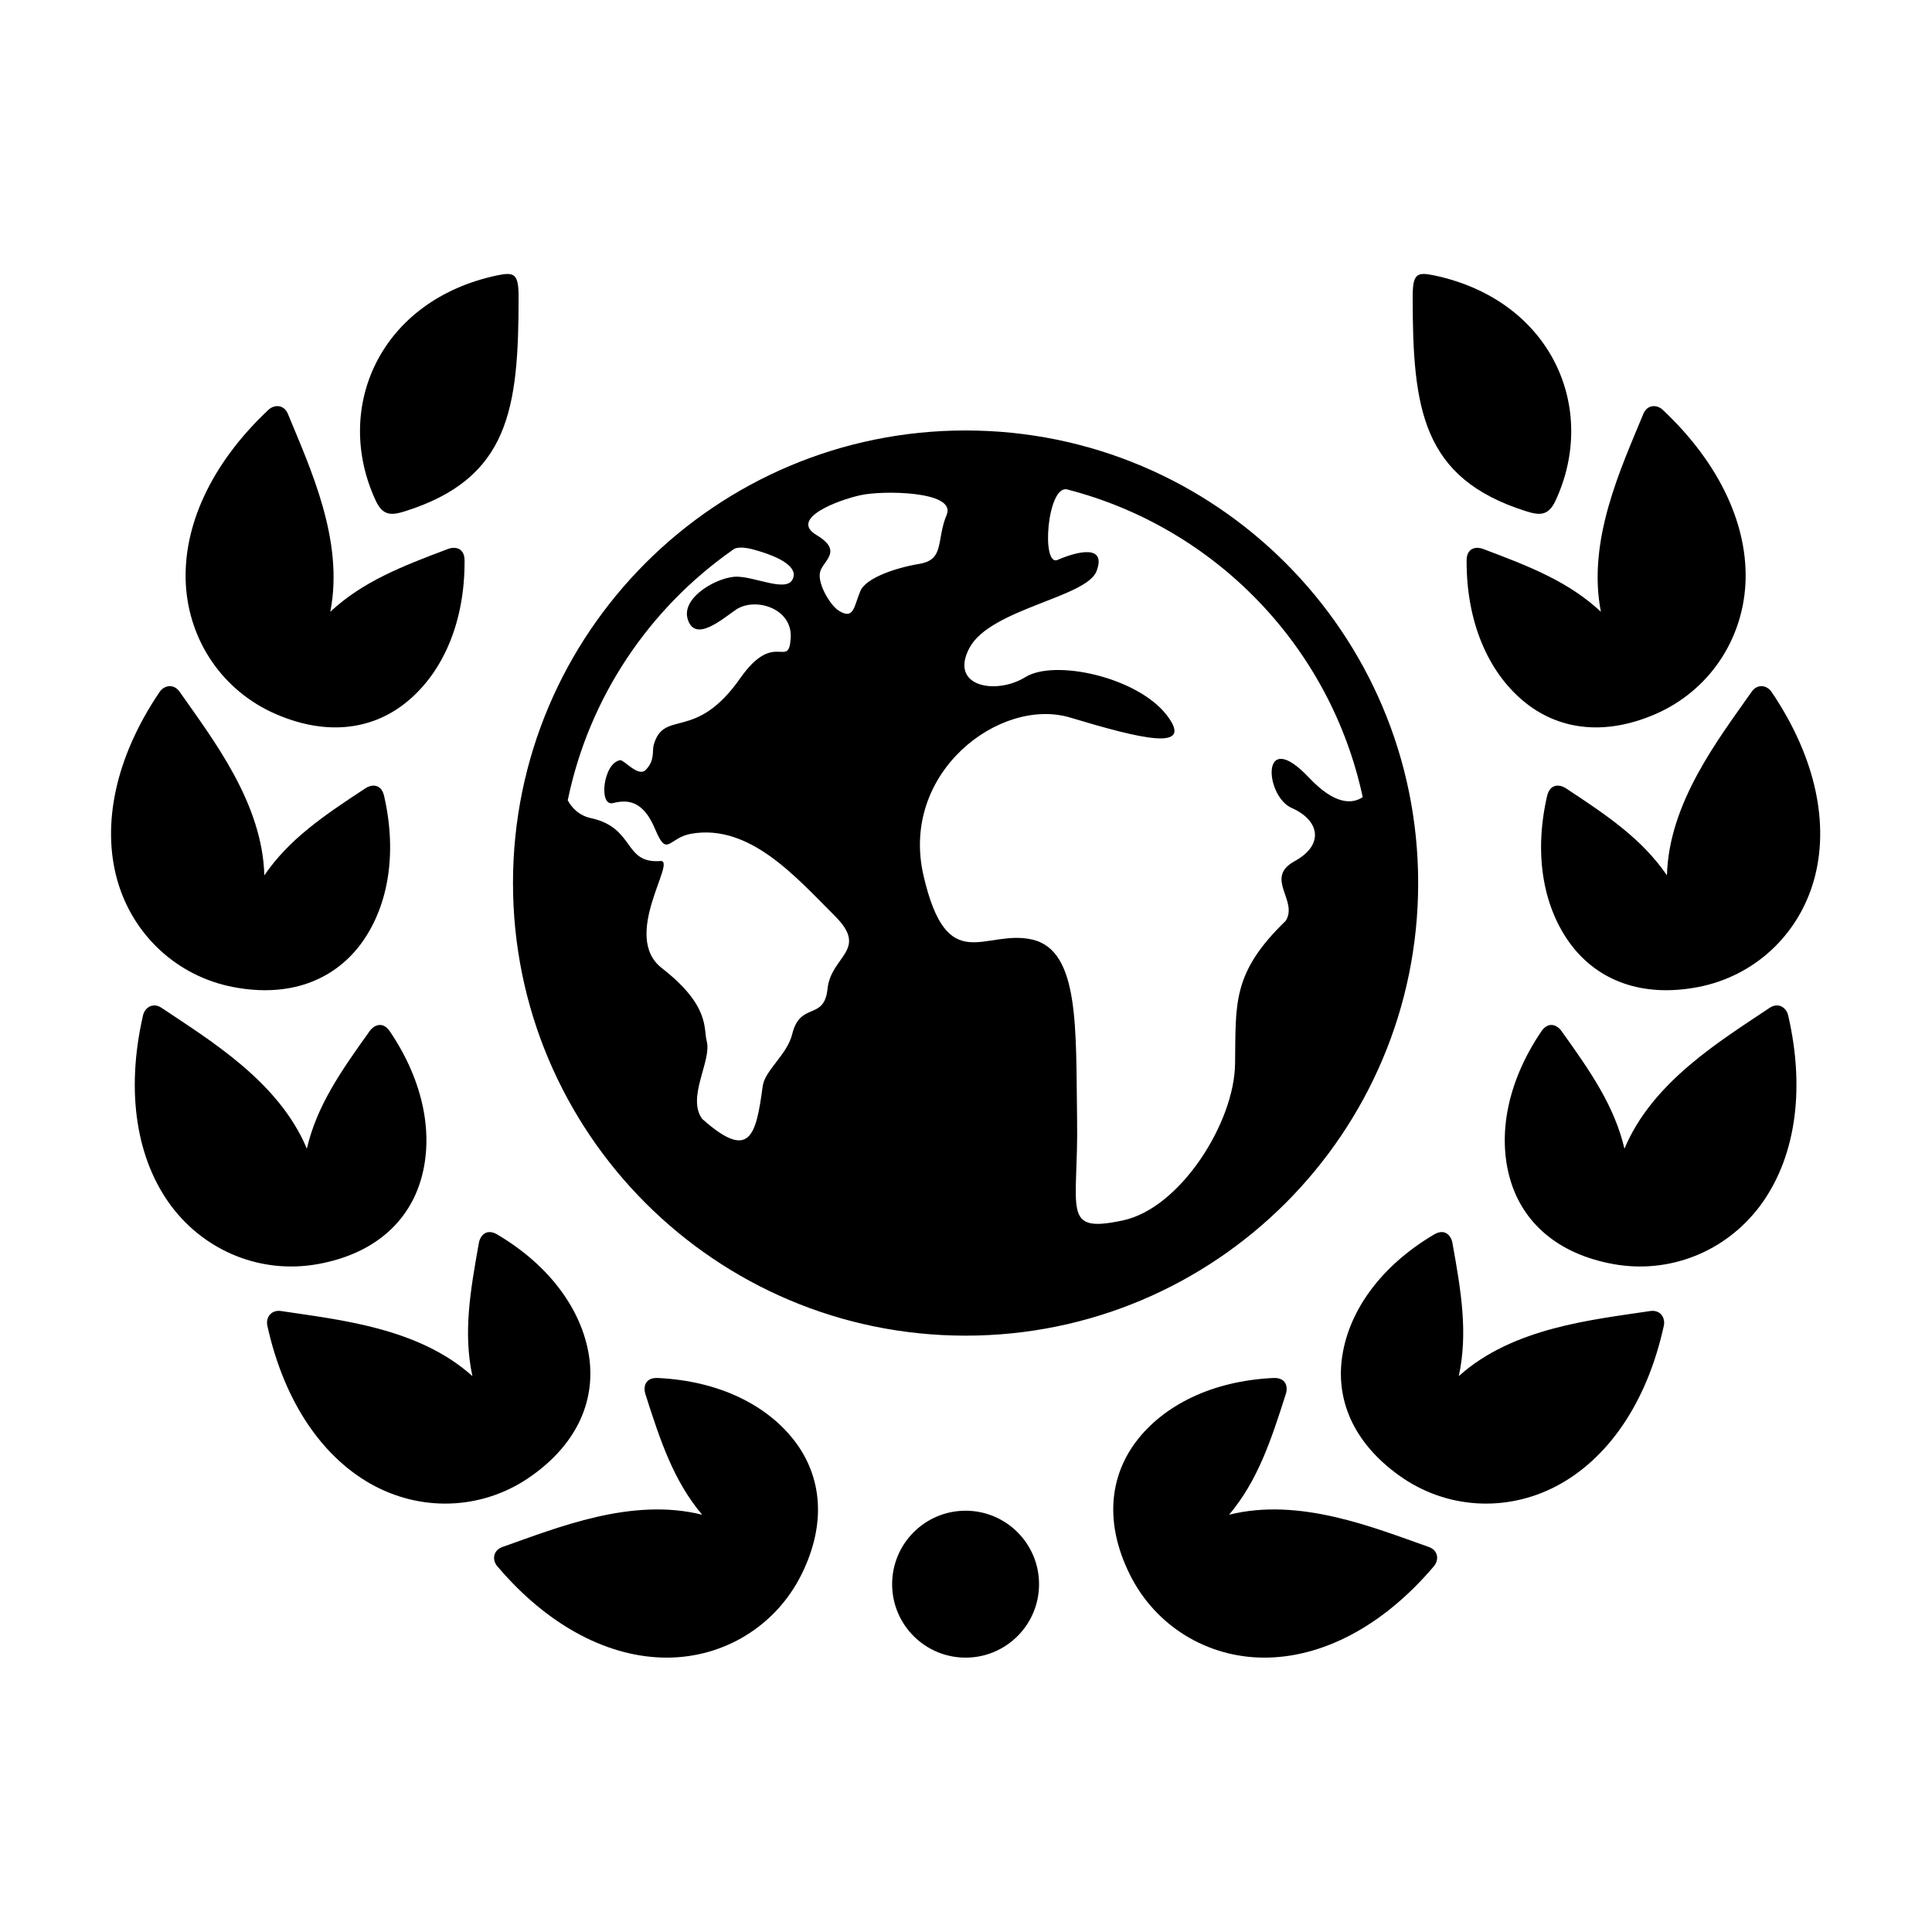
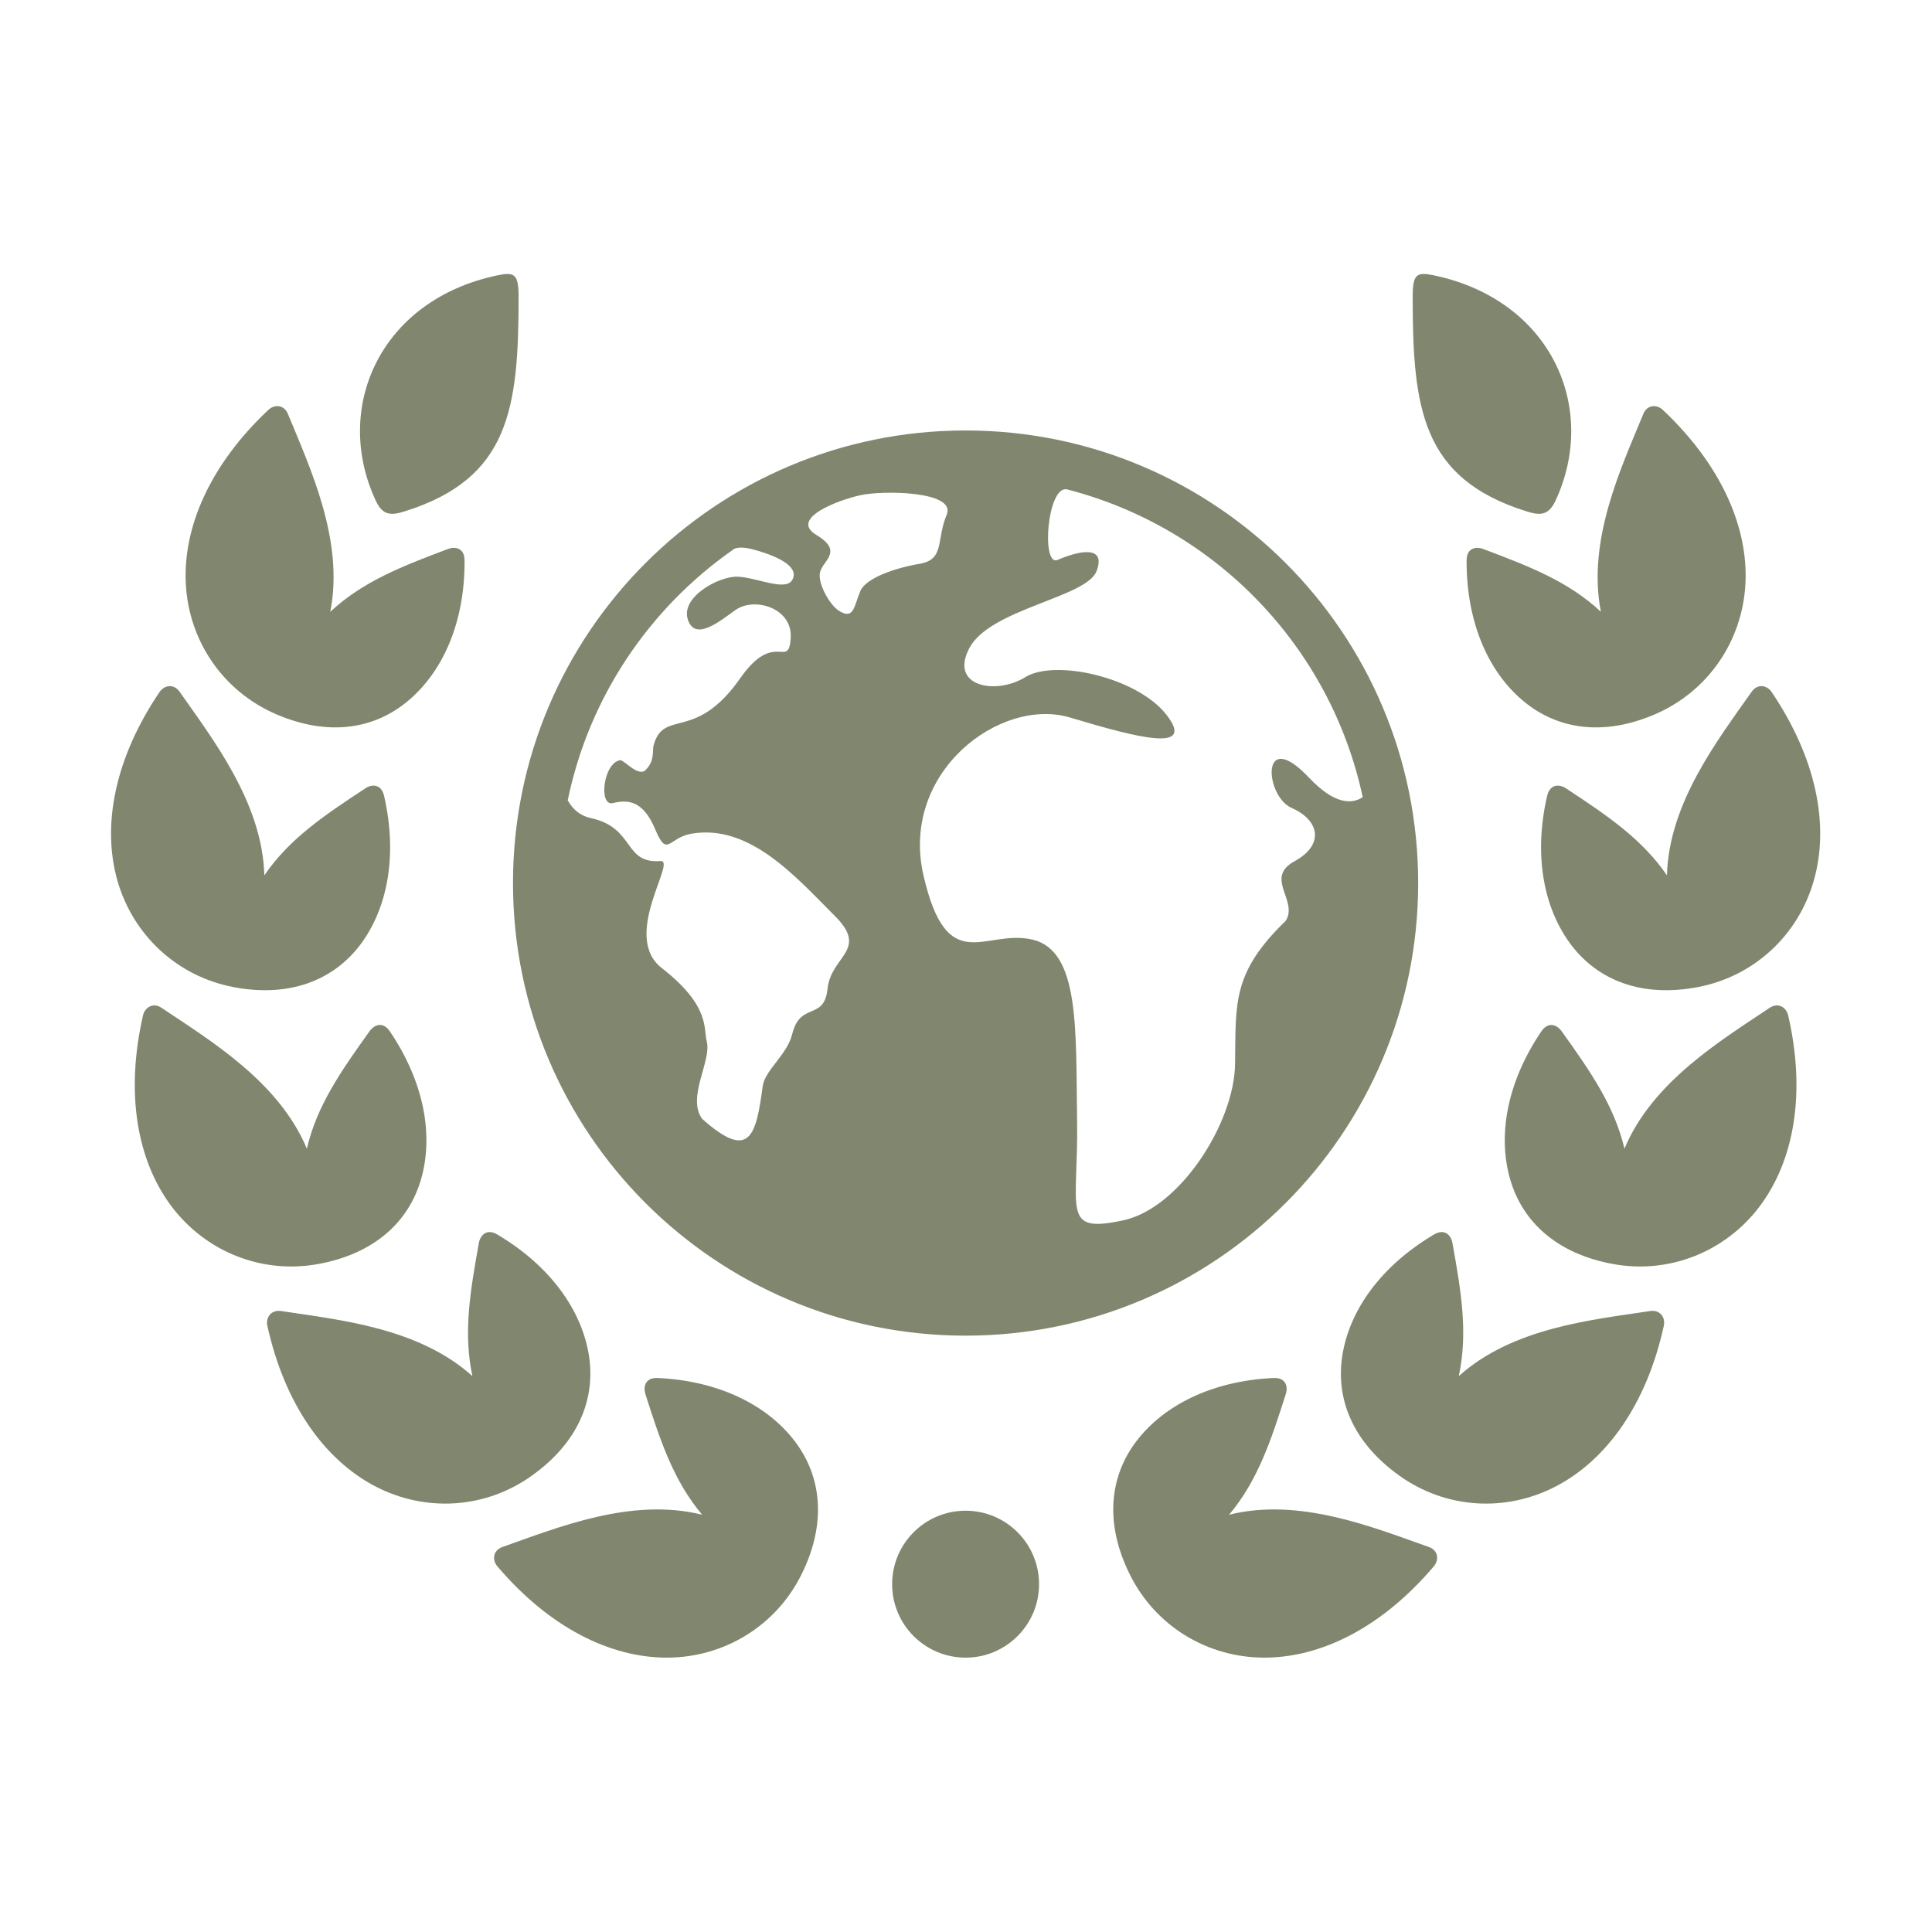
<svg xmlns="http://www.w3.org/2000/svg" xml:space="preserve" viewBox="0 0 90 90">
-   <path d="M44.98 20.053c-11.64 0-21.083 9.437-21.083 21.083 0 11.64 9.438 21.084 21.083 21.084 11.647 0 21.084-9.444 21.084-21.084 0-11.646-9.437-21.083-21.084-21.083zm4.741 2.749c6.896 1.776 12.26 7.328 13.76 14.333-.489.322-1.291.374-2.505-.912-2.276-2.406-2.066.865-.801 1.417 1.266.552 1.557 1.697.131 2.479-1.428.781.187 1.833-.412 2.776-2.521 2.442-2.317 3.85-2.36 6.667-.036 2.74-2.552 6.713-5.213 7.287-2.916.625-2.078-.458-2.146-4.687-.063-4.224.131-7.871-2.078-8.391-2.214-.521-3.968 1.822-5.078-2.991-1.104-4.812 3.578-8.328 6.833-7.354 3.25.979 5.853 1.629 4.489-.125-1.369-1.76-5.202-2.604-6.573-1.76-1.364.848-3.578.454-2.604-1.365.979-1.822 5.47-2.344 5.921-3.578.459-1.234-.864-.928-1.817-.516-.782.335-.479-3.529.453-3.28zm-5.61 1.151c-.511 1.199-.084 2.115-1.281 2.313-1.197.203-2.49.677-2.746 1.255-.307.713-.296 1.391-1.025.917-.385-.251-.975-1.23-.86-1.772.114-.547 1.12-.973-.167-1.744-1.285-.771 1.027-1.631 2.052-1.854 1.027-.23 4.423-.198 4.027.885zm-9.052 1.636c1.421.38 2.162.891 1.844 1.432-.319.541-1.683-.131-2.543-.156-.858-.036-2.67.948-2.317 2 .344 1.047 1.527.036 2.224-.453.896-.621 2.661-.083 2.567 1.312-.093 1.491-.75-.421-2.354 1.875-2.099 2.995-3.552 1.396-4.031 3.115-.073.265.068.718-.375 1.156-.338.344-1.021-.489-1.183-.458-.792.125-1.016 2.156-.344 2 .661-.162 1.396-.162 1.969 1.208.572 1.365.604.412 1.681.219 2.74-.479 4.901 2.043 6.709 3.844 1.572 1.579-.193 1.845-.355 3.371-.156 1.525-1.271.572-1.65 2.129-.235.949-1.271 1.678-1.371 2.412-.312 2.318-.598 3.505-2.822 1.525-.729-1.01.458-2.702.213-3.624-.155-.568.173-1.636-2.088-3.396-1.921-1.49.719-5.046-.063-4.99-1.745.136-1.167-1.547-3.245-2-.521-.113-.859-.432-1.078-.828.99-4.807 3.801-8.943 7.683-11.662.183-.178.648-.105.929-.031zm42.401-6.495c2.713 2.552 3.994 5.468 3.848 8.126-.15 2.64-1.724 4.962-4.17 6.036-2.448 1.068-4.615.719-6.199-.62-1.599-1.345-2.63-3.631-2.619-6.527 0-.588.442-.662.77-.536 2.177.817 3.98 1.521 5.486 2.926-.652-3.323.942-6.703 1.973-9.208.177-.448.63-.462.911-.197zm5.839 28.203c.839 3.63.276 6.765-1.324 8.896-1.588 2.109-4.192 3.167-6.817 2.693-2.631-.475-4.24-1.969-4.812-3.959-.578-2.005-.167-4.485 1.454-6.879.328-.486.738-.303.942-.017 1.348 1.886 2.457 3.474 2.932 5.479 1.302-3.124 4.506-5.046 6.756-6.557.4-.271.78-.031.869.344zm-5.792 14.464c-.797 3.64-2.646 6.229-5.006 7.468-2.338 1.229-5.145 1.068-7.316-.489-2.173-1.552-2.986-3.588-2.647-5.635.333-2.057 1.771-4.121 4.262-5.595.505-.301.796.043.859.386.412 2.286.729 4.198.297 6.209 2.516-2.267 6.235-2.625 8.916-3.032.473-.068.717.308.635.688z" />
-   <circle cx="44.981" cy="73.797" r="3.422" fill-rule="evenodd" clip-rule="evenodd" />
-   <path d="M71.084 23.813c-4.848-1.532-5.276-4.771-5.276-9.975 0-1.072.178-1.182 1-1.009 5.464 1.155 7.663 6.186 5.652 10.5-.333.708-.74.686-1.376.484zm11.443 8.421c2.09 3.089 2.699 6.213 1.97 8.776-.719 2.543-2.766 4.464-5.391 4.97-2.626.505-4.661-.313-5.912-1.958-1.26-1.667-1.771-4.125-1.124-6.943.135-.573.577-.552.875-.358 1.938 1.276 3.541 2.358 4.708 4.056.089-3.38 2.385-6.328 3.942-8.547.276-.397.719-.313.932.004zm-15.733 40.73c-2.412 2.844-5.257 4.265-7.923 4.255-2.64-.011-5.041-1.469-6.233-3.86-1.193-2.391-.953-4.573.296-6.219 1.265-1.661 3.5-2.812 6.386-2.948.589-.027.688.412.578.746-.704 2.213-1.317 4.046-2.642 5.624 3.281-.822 6.74.6 9.298 1.5.453.158.489.609.24.902zm-54.293-53.87c-2.713 2.552-3.989 5.468-3.844 8.126.146 2.64 1.719 4.962 4.172 6.036 2.448 1.068 4.615.719 6.194-.62 1.598-1.345 2.635-3.631 2.618-6.527 0-.588-.442-.662-.771-.536-2.172.817-3.974 1.521-5.484 2.926.656-3.323-.943-6.703-1.97-9.208-.179-.448-.633-.462-.915-.197zM6.663 47.297c-.833 3.63-.276 6.765 1.323 8.896 1.589 2.109 4.193 3.167 6.822 2.693 2.631-.475 4.235-1.969 4.808-3.959.578-2.005.167-4.485-1.453-6.879-.328-.486-.734-.303-.942-.017-1.35 1.886-2.458 3.474-2.927 5.479-1.303-3.124-4.511-5.046-6.762-6.557-.394-.271-.781-.031-.869.344zm5.792 14.464c.802 3.64 2.651 6.229 5.006 7.468 2.344 1.229 5.145 1.068 7.317-.489 2.177-1.552 2.984-3.588 2.651-5.635-.339-2.057-1.771-4.121-4.26-5.595-.505-.301-.797.043-.86.386-.411 2.286-.733 4.198-.302 6.209-2.516-2.267-6.234-2.625-8.912-3.032-.473-.068-.724.308-.64.688z" />
-   <path d="M18.877 23.813c4.849-1.532 5.281-4.771 5.281-9.975 0-1.072-.183-1.182-1-1.009-5.468 1.155-7.667 6.186-5.651 10.5.328.708.735.686 1.37.484zM7.434 32.234c-2.089 3.089-2.692 6.213-1.968 8.776.724 2.543 2.771 4.464 5.395 4.97 2.62.505 4.658-.313 5.912-1.958 1.26-1.667 1.765-4.125 1.12-6.943-.13-.573-.579-.552-.869-.358-1.943 1.276-3.548 2.358-4.71 4.056-.093-3.38-2.391-6.328-3.943-8.547-.276-.397-.718-.313-.937.004zm15.734 40.73c2.412 2.844 5.26 4.265 7.921 4.255 2.641-.011 5.048-1.469 6.24-3.86 1.193-2.391.948-4.573-.303-6.219-1.265-1.661-3.495-2.812-6.386-2.948-.588-.027-.681.412-.577.746.708 2.213 1.317 4.046 2.646 5.624-3.287-.822-6.739.6-9.296 1.5-.452.158-.495.609-.245.902z" />
+   <path fill="#80876E" d="M44.98 20.053c-11.64 0-21.083 9.437-21.083 21.083 0 11.64 9.438 21.084 21.083 21.084 11.647 0 21.084-9.444 21.084-21.084 0-11.646-9.437-21.083-21.084-21.083zm4.741 2.749c6.896 1.776 12.26 7.328 13.76 14.333-.489.322-1.291.374-2.505-.912-2.276-2.406-2.066.865-.801 1.417 1.266.552 1.557 1.697.131 2.479-1.428.781.187 1.833-.412 2.776-2.521 2.442-2.317 3.85-2.36 6.667-.036 2.74-2.552 6.713-5.213 7.287-2.916.625-2.078-.458-2.146-4.687-.063-4.224.131-7.871-2.078-8.391-2.214-.521-3.968 1.822-5.078-2.991-1.104-4.812 3.578-8.328 6.833-7.354 3.25.979 5.853 1.629 4.489-.125-1.369-1.76-5.202-2.604-6.573-1.76-1.364.848-3.578.454-2.604-1.365.979-1.822 5.47-2.344 5.921-3.578.459-1.234-.864-.928-1.817-.516-.782.335-.479-3.529.453-3.28zm-5.61 1.151c-.511 1.199-.084 2.115-1.281 2.313-1.197.203-2.49.677-2.746 1.255-.307.713-.296 1.391-1.025.917-.385-.251-.975-1.23-.86-1.772.114-.547 1.12-.973-.167-1.744-1.285-.771 1.027-1.631 2.052-1.854 1.027-.23 4.423-.198 4.027.885zm-9.052 1.636c1.421.38 2.162.891 1.844 1.432-.319.541-1.683-.131-2.543-.156-.858-.036-2.67.948-2.317 2 .344 1.047 1.527.036 2.224-.453.896-.621 2.661-.083 2.567 1.312-.093 1.491-.75-.421-2.354 1.875-2.099 2.995-3.552 1.396-4.031 3.115-.073.265.068.718-.375 1.156-.338.344-1.021-.489-1.183-.458-.792.125-1.016 2.156-.344 2 .661-.162 1.396-.162 1.969 1.208.572 1.365.604.412 1.681.219 2.74-.479 4.901 2.043 6.709 3.844 1.572 1.579-.193 1.845-.355 3.371-.156 1.525-1.271.572-1.65 2.129-.235.949-1.271 1.678-1.371 2.412-.312 2.318-.598 3.505-2.822 1.525-.729-1.01.458-2.702.213-3.624-.155-.568.173-1.636-2.088-3.396-1.921-1.49.719-5.046-.063-4.99-1.745.136-1.167-1.547-3.245-2-.521-.113-.859-.432-1.078-.828.99-4.807 3.801-8.943 7.683-11.662.183-.178.648-.105.929-.031zm42.401-6.495c2.713 2.552 3.994 5.468 3.848 8.126-.15 2.64-1.724 4.962-4.17 6.036-2.448 1.068-4.615.719-6.199-.62-1.599-1.345-2.63-3.631-2.619-6.527 0-.588.442-.662.77-.536 2.177.817 3.98 1.521 5.486 2.926-.652-3.323.942-6.703 1.973-9.208.177-.448.63-.462.911-.197zm5.839 28.203c.839 3.63.276 6.765-1.324 8.896-1.588 2.109-4.192 3.167-6.817 2.693-2.631-.475-4.24-1.969-4.812-3.959-.578-2.005-.167-4.485 1.454-6.879.328-.486.738-.303.942-.017 1.348 1.886 2.457 3.474 2.932 5.479 1.302-3.124 4.506-5.046 6.756-6.557.4-.271.78-.031.869.344zm-5.792 14.464c-.797 3.64-2.646 6.229-5.006 7.468-2.338 1.229-5.145 1.068-7.316-.489-2.173-1.552-2.986-3.588-2.647-5.635.333-2.057 1.771-4.121 4.262-5.595.505-.301.796.043.859.386.412 2.286.729 4.198.297 6.209 2.516-2.267 6.235-2.625 8.916-3.032.473-.068.717.308.635.688z" />
+   <circle cx="44.981" cy="73.797" r="3.422" fill="#80876E" />
+   <path fill="#80876E" d="M71.084 23.813c-4.848-1.532-5.276-4.771-5.276-9.975 0-1.072.178-1.182 1-1.009 5.464 1.155 7.663 6.186 5.652 10.5-.333.708-.74.686-1.376.484zm11.443 8.421c2.09 3.089 2.699 6.213 1.97 8.776-.719 2.543-2.766 4.464-5.391 4.97-2.626.505-4.661-.313-5.912-1.958-1.26-1.667-1.771-4.125-1.124-6.943.135-.573.577-.552.875-.358 1.938 1.276 3.541 2.358 4.708 4.056.089-3.38 2.385-6.328 3.942-8.547.276-.397.719-.313.932.004zm-15.733 40.73c-2.412 2.844-5.257 4.265-7.923 4.255-2.64-.011-5.041-1.469-6.233-3.86-1.193-2.391-.953-4.573.296-6.219 1.265-1.661 3.5-2.812 6.386-2.948.589-.027.688.412.578.746-.704 2.213-1.317 4.046-2.642 5.624 3.281-.822 6.74.6 9.298 1.5.453.158.489.609.24.902zm-54.293-53.87c-2.713 2.552-3.989 5.468-3.844 8.126.146 2.64 1.719 4.962 4.172 6.036 2.448 1.068 4.615.719 6.194-.62 1.598-1.345 2.635-3.631 2.618-6.527 0-.588-.442-.662-.771-.536-2.172.817-3.974 1.521-5.484 2.926.656-3.323-.943-6.703-1.97-9.208-.179-.448-.633-.462-.915-.197zM6.663 47.297c-.833 3.63-.276 6.765 1.323 8.896 1.589 2.109 4.193 3.167 6.822 2.693 2.631-.475 4.235-1.969 4.808-3.959.578-2.005.167-4.485-1.453-6.879-.328-.486-.734-.303-.942-.017-1.35 1.886-2.458 3.474-2.927 5.479-1.303-3.124-4.511-5.046-6.762-6.557-.394-.271-.781-.031-.869.344zm5.792 14.464c.802 3.64 2.651 6.229 5.006 7.468 2.344 1.229 5.145 1.068 7.317-.489 2.177-1.552 2.984-3.588 2.651-5.635-.339-2.057-1.771-4.121-4.26-5.595-.505-.301-.797.043-.86.386-.411 2.286-.733 4.198-.302 6.209-2.516-2.267-6.234-2.625-8.912-3.032-.473-.068-.724.308-.64.688z" />
+   <path fill="#80876E" d="M18.877 23.813c4.849-1.532 5.281-4.771 5.281-9.975 0-1.072-.183-1.182-1-1.009-5.468 1.155-7.667 6.186-5.651 10.5.328.708.735.686 1.37.484zM7.434 32.234c-2.089 3.089-2.692 6.213-1.968 8.776.724 2.543 2.771 4.464 5.395 4.97 2.62.505 4.658-.313 5.912-1.958 1.26-1.667 1.765-4.125 1.12-6.943-.13-.573-.579-.552-.869-.358-1.943 1.276-3.548 2.358-4.71 4.056-.093-3.38-2.391-6.328-3.943-8.547-.276-.397-.718-.313-.937.004zm15.734 40.73c2.412 2.844 5.26 4.265 7.921 4.255 2.641-.011 5.048-1.469 6.24-3.86 1.193-2.391.948-4.573-.303-6.219-1.265-1.661-3.495-2.812-6.386-2.948-.588-.027-.681.412-.577.746.708 2.213 1.317 4.046 2.646 5.624-3.287-.822-6.739.6-9.296 1.5-.452.158-.495.609-.245.902z" />
</svg>
